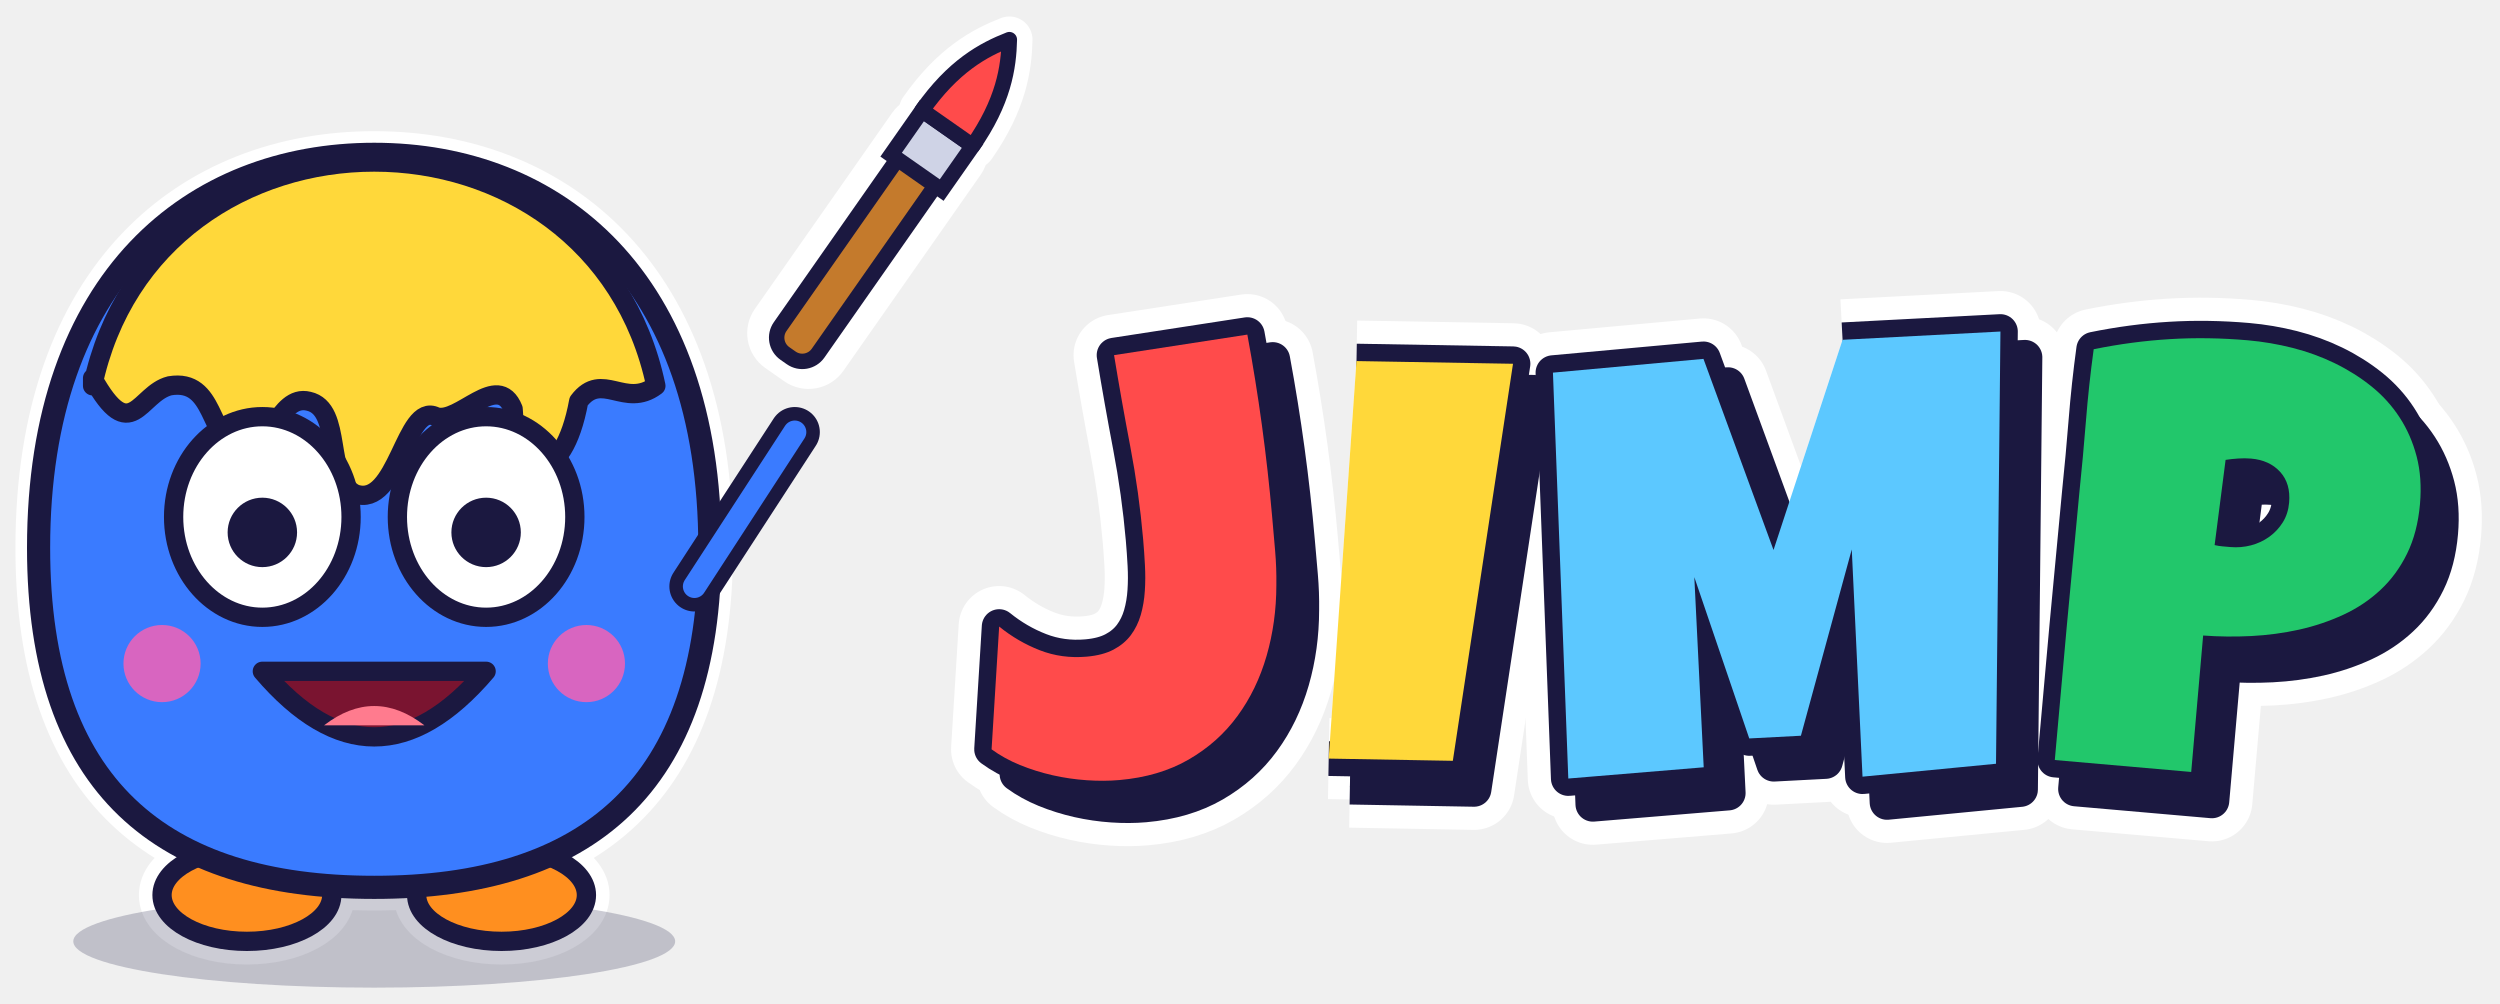
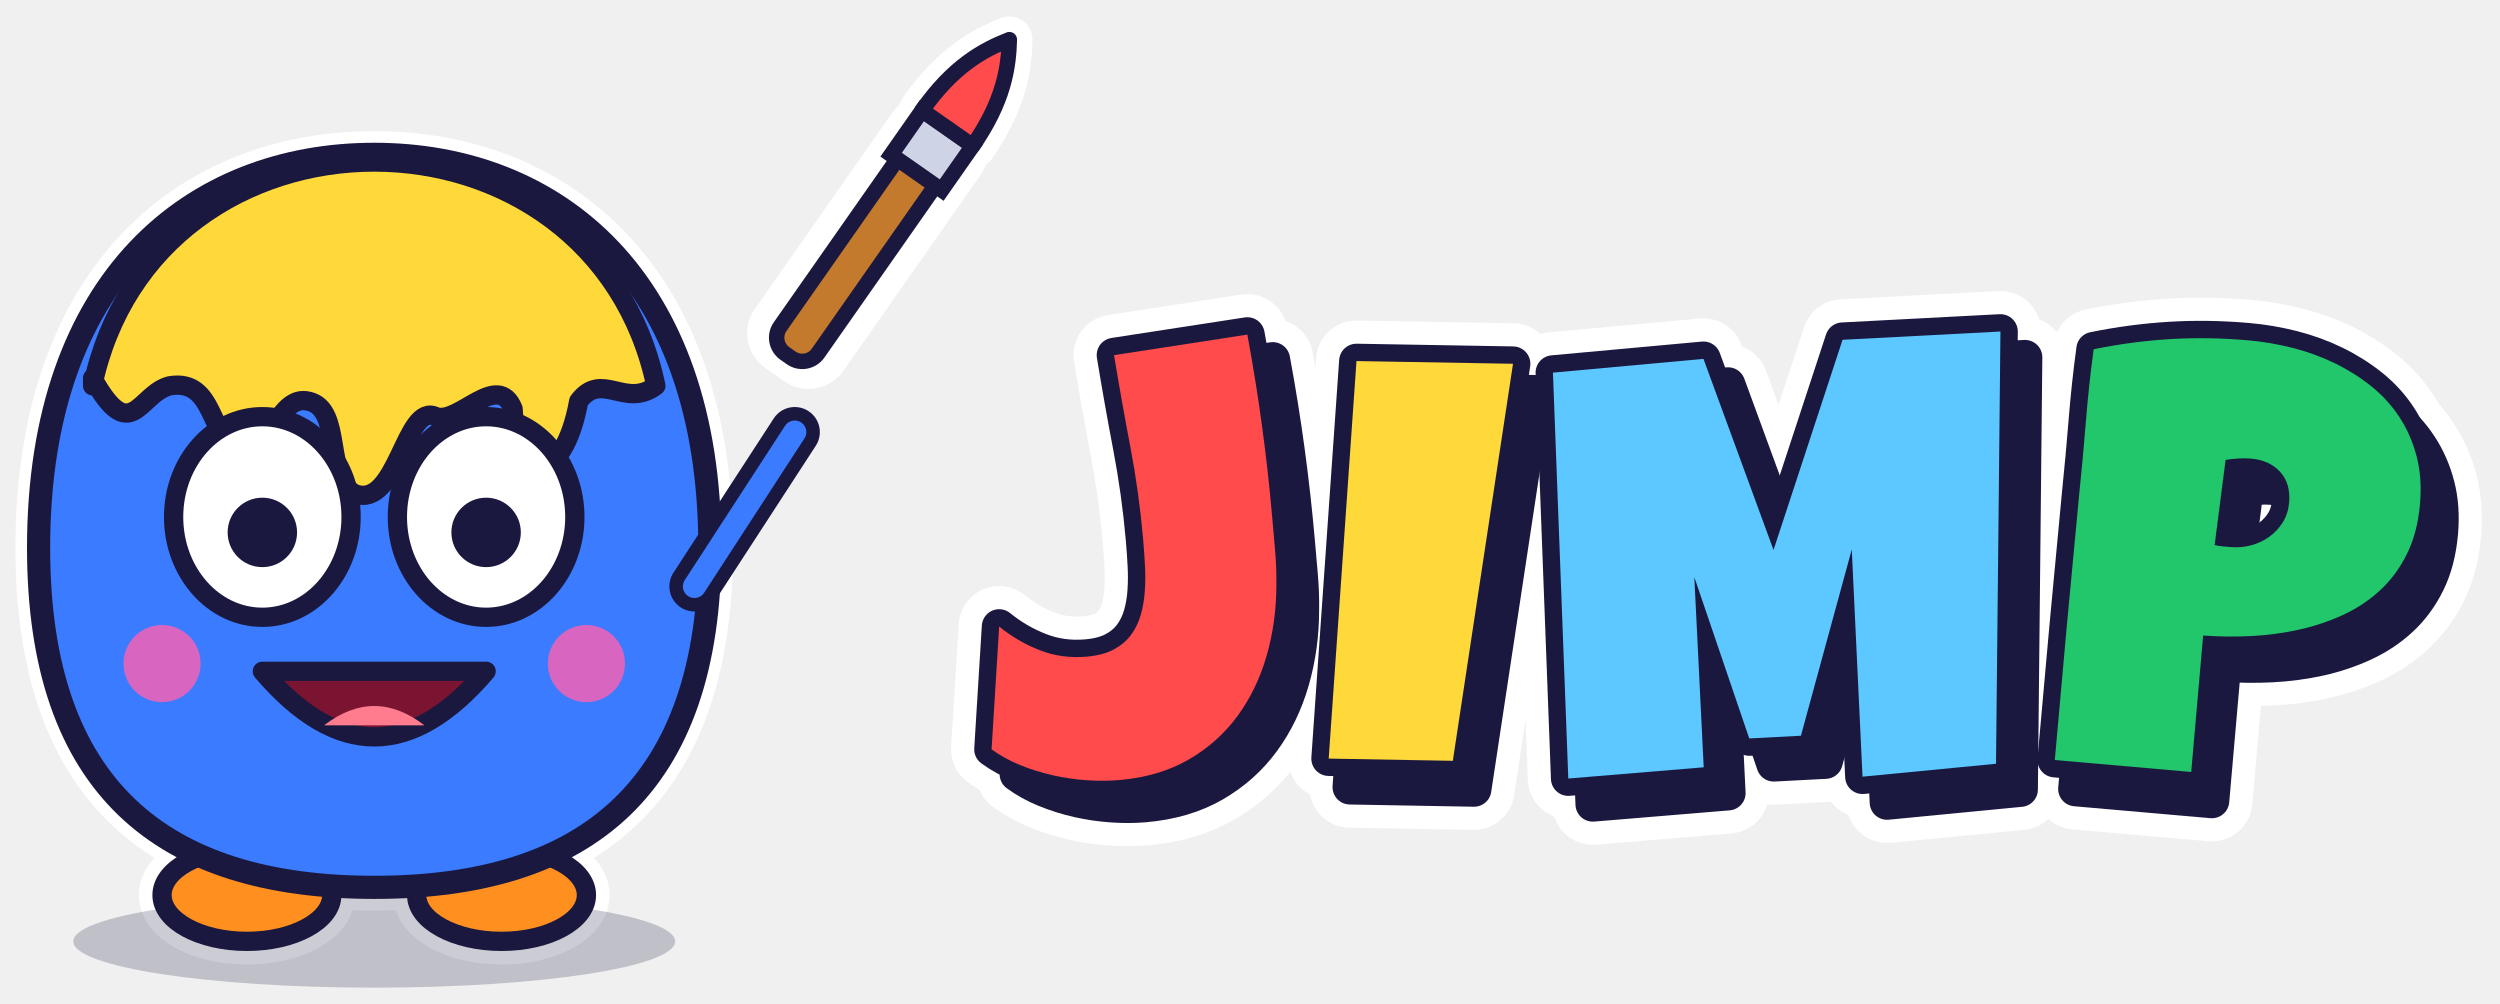
<svg xmlns="http://www.w3.org/2000/svg" viewBox="28 8 648 260" role="img" aria-label="Jimp">
  <g fill="#ffffff" stroke="#ffffff" stroke-width="12" stroke-linejoin="round">
    <ellipse cx="92" cy="240" rx="22" ry="12" />
    <ellipse cx="158" cy="240" rx="22" ry="12" />
    <path d="M38 150C38 80 78 48 125 48s87 32 87 102c0 62-32 88-87 88S38 212 38 150z" />
    <path d="M208 160l26-40" stroke-linecap="round" />
    <g transform="rotate(35 238 92)">
      <rect x="230" y="30" width="16" height="72" rx="5" />
      <path d="M230 30c0-14 4-22 8-28 4 6 8 14 8 28z" />
    </g>
  </g>
  <g fill="#ffffff" stroke="#ffffff" stroke-width="21" stroke-linejoin="round">
    <g transform="rotate(-5 319.8 153.8)">
-       <path d="M358.63 145.23Q358.63 149.73 358.63 154.15Q358.63 158.56 358.17 163.06Q357.33 172.58 354.06 181.07Q350.78 189.57 345.18 195.96Q339.59 202.36 331.59 206.10Q323.59 209.83 313.23 209.83Q309.19 209.83 304.81 209.14Q300.43 208.46 296.13 207.09Q291.83 205.71 287.90 203.70Q283.98 201.68 280.93 199.01L285.66 167.48Q290.15 171.82 295.63 174.52Q301.12 177.23 307.59 177.23Q311.78 177.23 314.68 176.01Q317.57 174.79 319.48 172.66Q321.38 170.52 322.49 167.67Q323.59 164.81 324.08 161.57Q324.58 158.34 324.69 154.91Q324.81 151.48 324.81 148.13Q324.81 136.02 323.59 124.02Q322.37 112.02 321.46 99.99L356.34 97.70Q358.63 121.47 358.63 145.23" />
-       <path d="M358.63 145.23Q358.63 149.73 358.63 154.15Q358.63 158.56 358.17 163.06Q357.33 172.58 354.06 181.07Q350.78 189.57 345.18 195.96Q339.59 202.36 331.59 206.10Q323.59 209.83 313.23 209.83Q309.19 209.83 304.81 209.14Q300.43 208.46 296.13 207.09Q291.83 205.71 287.90 203.70Q283.98 201.68 280.93 199.01L285.66 167.48Q290.15 171.82 295.63 174.52Q301.12 177.23 307.59 177.23Q311.78 177.23 314.68 176.01Q317.57 174.79 319.48 172.66Q321.38 170.52 322.49 167.67Q323.59 164.81 324.08 161.57Q324.58 158.34 324.69 154.91Q324.81 151.48 324.81 148.13Q324.81 136.02 323.59 124.02Q322.37 112.02 321.46 99.99L356.34 97.70Q358.63 121.47 358.63 145.23" transform="translate(6 7)" />
+       <path d="M358.63 145.23Q358.63 149.73 358.63 154.15Q358.63 158.56 358.17 163.06Q357.33 172.58 354.06 181.07Q350.78 189.57 345.18 195.96Q339.59 202.36 331.59 206.10Q323.59 209.83 313.23 209.83Q309.19 209.83 304.81 209.14Q300.43 208.46 296.13 207.09Q291.83 205.71 287.90 203.70Q283.98 201.68 280.93 199.01L285.66 167.48Q290.15 171.82 295.63 174.52Q301.12 177.23 307.59 177.23Q311.78 177.23 314.68 176.01Q317.57 174.79 319.48 172.66Q321.38 170.52 322.49 167.67Q323.59 164.81 324.08 161.57Q324.58 158.34 324.69 154.91Q324.81 151.48 324.81 148.13Q324.81 136.02 323.59 124.02Q322.37 112.02 321.46 99.99L356.34 97.70Q358.63 121.47 358.63 145.23Z" />
+       <path d="M358.63 145.23Q358.63 149.73 358.63 154.15Q358.63 158.56 358.17 163.06Q357.33 172.58 354.06 181.07Q350.78 189.57 345.18 195.96Q339.59 202.36 331.59 206.10Q323.59 209.83 313.23 209.83Q309.19 209.83 304.81 209.14Q300.43 208.46 296.13 207.09Q291.83 205.71 287.90 203.70Q283.98 201.68 280.93 199.01L285.66 167.48Q290.15 171.82 295.63 174.52Q301.12 177.23 307.59 177.23Q311.78 177.23 314.68 176.01Q317.57 174.79 319.48 172.66Q321.38 170.52 322.49 167.67Q323.59 164.81 324.08 161.57Q324.58 158.34 324.69 154.91Q324.81 151.48 324.81 148.13Q324.81 136.02 323.59 124.02Q322.37 112.02 321.46 99.99L356.34 97.70Q358.63 121.47 358.63 145.23Z" transform="translate(6 7)" />
    </g>
    <g transform="rotate(4 396.3 153.5)">
-       <path d="M376.02 102.88L416.54 100.75L408.16 204.50L376.02 206.17" />
-       <path d="M376.02 102.88L416.54 100.75L408.16 204.50L376.02 206.17" transform="translate(6 7)" />
+       <path d="M376.02 102.88L416.54 100.75L408.16 204.50L376.02 206.17Z" />
+       <path d="M376.02 102.88L416.54 100.75L408.16 204.50L376.02 206.17Z" transform="translate(6 7)" />
    </g>
    <g transform="rotate(-3 490.6 153.6)">
-       <path d="M508.58 96.94L549.56 96.94L542.55 208.76L507.82 210.29L508.12 151.33L492.43 198.86L479.02 198.86L466.99 156.36L466.84 205.71L431.64 206.78L433.17 101.51L472.32 99.99L487.86 150.41" />
-       <path d="M508.58 96.94L549.56 96.94L542.55 208.76L507.82 210.29L508.12 151.33L492.43 198.86L479.02 198.86L466.99 156.36L466.84 205.71L431.64 206.78L433.17 101.51L472.32 99.99L487.86 150.41" transform="translate(6 7)" />
+       <path d="M508.58 96.94L549.56 96.94L542.55 208.76L507.82 210.29L508.12 151.33L492.43 198.86L479.02 198.86L466.99 156.36L466.84 205.71L431.64 206.78L433.17 101.51L472.32 99.99L487.86 150.41Z" />
+       <path d="M508.58 96.94L549.56 96.94L542.55 208.76L507.82 210.29L508.12 151.33L492.43 198.86L479.02 198.86L466.99 156.36L466.84 205.71L431.64 206.78L433.17 101.51L472.32 99.99L487.86 150.41Z" transform="translate(6 7)" />
    </g>
    <g transform="rotate(5 609.6 152.7)">
-       <path d="M653.86 134.72Q653.86 142.11 651.65 147.82Q649.44 153.54 645.59 157.80Q641.75 162.07 636.57 165.04Q631.39 168.01 625.49 169.88Q619.58 171.74 613.26 172.62Q606.94 173.49 600.84 173.57L600.84 209.07L565.35 209.07Q565.35 191.62 565.42 174.33Q565.50 157.04 565.65 139.45Q565.80 130.15 565.73 120.86Q565.65 111.57 566.11 102.12Q575.86 99.23 585.61 97.78Q595.36 96.33 605.72 96.33Q611.58 96.33 617.45 97.28Q623.31 98.24 628.68 100.29Q634.05 102.35 638.66 105.43Q643.27 108.52 646.62 112.79Q649.97 117.05 651.92 122.50Q653.86 127.94 653.86 134.72M620.04 137.31Q620.04 132.36 617.03 129.58Q614.02 126.80 609.22 126.80Q607.62 126.80 605.91 127.07Q604.20 127.33 602.67 127.71L601.76 149.96Q602.82 150.11 603.81 150.11Q604.80 150.11 605.87 150.11Q608.61 150.11 611.17 149.20Q613.72 148.28 615.70 146.57Q617.68 144.85 618.86 142.53Q620.04 140.21 620.04 137.31" />
-       <path d="M653.86 134.72Q653.86 142.11 651.65 147.82Q649.44 153.54 645.59 157.80Q641.75 162.07 636.57 165.04Q631.39 168.01 625.49 169.88Q619.58 171.74 613.26 172.62Q606.94 173.49 600.84 173.57L600.84 209.07L565.35 209.07Q565.35 191.62 565.42 174.33Q565.50 157.04 565.65 139.45Q565.80 130.15 565.73 120.86Q565.65 111.57 566.11 102.12Q575.86 99.23 585.61 97.78Q595.36 96.33 605.72 96.33Q611.58 96.33 617.45 97.28Q623.31 98.24 628.68 100.29Q634.05 102.35 638.66 105.43Q643.27 108.52 646.62 112.79Q649.97 117.05 651.92 122.50Q653.86 127.94 653.86 134.72M620.04 137.31Q620.04 132.36 617.03 129.58Q614.02 126.80 609.22 126.80Q607.62 126.80 605.91 127.07Q604.20 127.33 602.67 127.71L601.76 149.96Q602.82 150.11 603.81 150.11Q604.80 150.11 605.87 150.11Q608.61 150.11 611.17 149.20Q613.72 148.28 615.70 146.57Q617.68 144.85 618.86 142.53Q620.04 140.21 620.04 137.31" transform="translate(6 7)" />
+       <path d="M653.86 134.72Q653.86 142.11 651.65 147.82Q649.44 153.54 645.59 157.80Q641.75 162.07 636.57 165.04Q631.39 168.01 625.49 169.88Q619.58 171.74 613.26 172.62Q606.94 173.49 600.84 173.57L600.84 209.07L565.35 209.07Q565.35 191.62 565.42 174.33Q565.50 157.04 565.65 139.45Q565.80 130.15 565.73 120.86Q565.65 111.57 566.11 102.12Q575.86 99.23 585.61 97.78Q595.36 96.33 605.72 96.33Q611.58 96.33 617.45 97.28Q623.31 98.24 628.68 100.29Q634.05 102.35 638.66 105.43Q643.27 108.52 646.62 112.79Q649.97 117.05 651.92 122.50Q653.86 127.94 653.86 134.72ZM620.04 137.31Q620.04 132.36 617.03 129.58Q614.02 126.80 609.22 126.80Q607.62 126.80 605.91 127.07Q604.20 127.33 602.67 127.71L601.76 149.96Q602.82 150.11 603.81 150.11Q604.80 150.11 605.87 150.11Q608.61 150.11 611.17 149.20Q613.72 148.28 615.70 146.57Q617.68 144.85 618.86 142.53Q620.04 140.21 620.04 137.31Z" />
+       <path d="M653.86 134.72Q653.86 142.11 651.65 147.82Q649.44 153.54 645.59 157.80Q641.75 162.07 636.57 165.04Q631.39 168.01 625.49 169.88Q619.58 171.74 613.26 172.62Q606.94 173.49 600.84 173.57L600.84 209.07L565.35 209.07Q565.35 191.62 565.42 174.33Q565.50 157.04 565.65 139.45Q565.80 130.15 565.73 120.86Q565.65 111.57 566.11 102.12Q575.86 99.23 585.61 97.78Q595.36 96.33 605.72 96.33Q611.58 96.33 617.45 97.28Q623.31 98.24 628.68 100.29Q634.05 102.35 638.66 105.43Q643.27 108.52 646.62 112.79Q649.97 117.05 651.92 122.50Q653.86 127.94 653.86 134.72ZM620.04 137.31Q620.04 132.36 617.03 129.58Q614.02 126.80 609.22 126.80Q607.62 126.80 605.91 127.07Q604.20 127.33 602.67 127.71L601.76 149.96Q602.82 150.11 603.81 150.11Q604.80 150.11 605.87 150.11Q608.61 150.11 611.17 149.20Q613.72 148.28 615.70 146.57Q617.68 144.85 618.86 142.53Q620.04 140.21 620.04 137.31Z" transform="translate(6 7)" />
    </g>
  </g>
  <ellipse cx="125" cy="252" rx="78" ry="12" fill="#1b1840" fill-opacity=".22" />
  <ellipse cx="92" cy="240" rx="22" ry="12" fill="#ff8f1f" stroke="#1b1840" stroke-width="5" />
  <ellipse cx="158" cy="240" rx="22" ry="12" fill="#ff8f1f" stroke="#1b1840" stroke-width="5" />
  <path d="M38 150C38 80 78 48 125 48s87 32 87 102c0 62-32 88-87 88S38 212 38 150z" fill="#3a7bff" stroke="#1b1840" stroke-width="6" />
  <path d="M52 108C60 70 92 50 125 50s65 20 73 58c-8 6-14-4-20 4-4 22-16 22-17 2-4-10-14 4-20 2-8-4-10 24-21 20-8-4-3-22-12-24-8-2-10 14-18 12-8-2-6-18-18-16-8 2-10 16-20-2z" fill="#ffd83a" stroke="#1b1840" stroke-width="5" stroke-linejoin="round" />
  <ellipse cx="96" cy="142" rx="23" ry="26" fill="#fff" stroke="#1b1840" stroke-width="5" />
  <circle cx="96" cy="146" r="9" fill="#1b1840" />
  <ellipse cx="154" cy="142" rx="23" ry="26" fill="#fff" stroke="#1b1840" stroke-width="5" />
  <circle cx="154" cy="146" r="9" fill="#1b1840" />
  <circle cx="70" cy="180" r="10" fill="#ff5fb0" fill-opacity=".8" />
  <circle cx="180" cy="180" r="10" fill="#ff5fb0" fill-opacity=".8" />
  <path d="M96 182q29 34 58 0z" fill="#7a1430" stroke="#1b1840" stroke-width="5" stroke-linejoin="round" />
  <path d="M112 196q13-10 26 0" fill="#ff7b8e" />
  <path d="M208 160l26-40" stroke="#1b1840" stroke-width="13" stroke-linecap="round" />
  <path d="M208 160l26-40" stroke="#3a7bff" stroke-width="6" stroke-linecap="round" />
  <g transform="rotate(35 238 92)">
    <rect x="232" y="40" width="12" height="62" rx="5" fill="#c47a2c" stroke="#1b1840" stroke-width="4" />
    <rect x="230" y="30" width="16" height="14" fill="#cfd3e6" stroke="#1b1840" stroke-width="4" />
    <path d="M230 30c0-14 4-22 8-28 4 6 8 14 8 28z" fill="#ff4b4b" stroke="#1b1840" stroke-width="4" stroke-linejoin="round" />
  </g>
  <g transform="rotate(-5 319.8 153.8)">
-     <path d="M358.63 145.23Q358.63 149.73 358.63 154.15Q358.63 158.56 358.17 163.06Q357.33 172.58 354.06 181.07Q350.78 189.57 345.18 195.96Q339.59 202.36 331.59 206.10Q323.59 209.83 313.23 209.83Q309.19 209.83 304.81 209.14Q300.43 208.46 296.13 207.09Q291.83 205.71 287.90 203.70Q283.98 201.68 280.93 199.01L285.66 167.48Q290.15 171.82 295.63 174.52Q301.12 177.23 307.59 177.23Q311.78 177.23 314.68 176.01Q317.57 174.79 319.48 172.66Q321.38 170.52 322.49 167.67Q323.59 164.81 324.08 161.57Q324.58 158.34 324.69 154.91Q324.81 151.48 324.81 148.13Q324.81 136.02 323.59 124.02Q322.37 112.02 321.46 99.99L356.34 97.70Q358.63 121.47 358.63 145.23" transform="translate(6 7)" fill="#1b1840" stroke="#1b1840" stroke-width="9" stroke-linejoin="round" />
-     <path d="M358.63 145.23Q358.63 149.73 358.63 154.15Q358.63 158.56 358.17 163.06Q357.33 172.58 354.06 181.07Q350.78 189.57 345.18 195.96Q339.59 202.36 331.59 206.10Q323.59 209.83 313.23 209.83Q309.19 209.83 304.81 209.14Q300.43 208.46 296.13 207.09Q291.83 205.71 287.90 203.70Q283.98 201.68 280.93 199.01L285.66 167.48Q290.15 171.82 295.63 174.52Q301.12 177.23 307.59 177.23Q311.78 177.23 314.68 176.01Q317.57 174.79 319.48 172.66Q321.38 170.52 322.49 167.67Q323.59 164.81 324.08 161.57Q324.58 158.34 324.69 154.91Q324.81 151.48 324.81 148.13Q324.81 136.02 323.59 124.02Q322.37 112.02 321.46 99.99L356.34 97.70Q358.63 121.47 358.63 145.23" fill="#ff4b4b" stroke="#1b1840" stroke-width="9" stroke-linejoin="round" paint-order="stroke" />
+     <path d="M358.63 145.23Q358.63 149.73 358.63 154.15Q358.63 158.56 358.17 163.06Q357.33 172.58 354.06 181.07Q350.78 189.57 345.18 195.96Q339.59 202.36 331.59 206.10Q323.59 209.83 313.23 209.83Q309.19 209.83 304.81 209.14Q300.43 208.46 296.13 207.09Q291.83 205.71 287.90 203.70Q283.98 201.68 280.93 199.01L285.66 167.48Q290.15 171.82 295.63 174.52Q301.12 177.23 307.59 177.23Q311.78 177.23 314.68 176.01Q317.57 174.79 319.48 172.66Q321.38 170.52 322.49 167.67Q323.59 164.81 324.08 161.57Q324.58 158.34 324.69 154.91Q324.81 151.48 324.81 148.13Q324.81 136.02 323.59 124.02Q322.37 112.02 321.46 99.99L356.34 97.70Q358.63 121.47 358.63 145.23Z" transform="translate(6 7)" fill="#1b1840" stroke="#1b1840" stroke-width="9" stroke-linejoin="round" />
+     <path d="M358.63 145.23Q358.63 149.73 358.63 154.15Q358.63 158.56 358.17 163.06Q357.33 172.58 354.06 181.07Q350.78 189.57 345.18 195.96Q339.59 202.36 331.59 206.10Q323.59 209.83 313.23 209.83Q309.19 209.83 304.81 209.14Q300.43 208.46 296.13 207.09Q291.83 205.71 287.90 203.70Q283.98 201.68 280.93 199.01L285.66 167.48Q290.15 171.82 295.63 174.52Q301.12 177.23 307.59 177.23Q311.78 177.23 314.68 176.01Q317.57 174.79 319.48 172.66Q321.38 170.52 322.49 167.67Q323.59 164.81 324.08 161.57Q324.58 158.34 324.69 154.91Q324.81 151.48 324.81 148.13Q324.81 136.02 323.59 124.02Q322.37 112.02 321.46 99.99L356.34 97.70Q358.63 121.47 358.63 145.23Z" fill="#ff4b4b" stroke="#1b1840" stroke-width="9" stroke-linejoin="round" paint-order="stroke" />
  </g>
  <g transform="rotate(4 396.3 153.5)">
-     <path d="M376.02 102.88L416.54 100.75L408.16 204.50L376.02 206.17" transform="translate(6 7)" fill="#1b1840" stroke="#1b1840" stroke-width="9" stroke-linejoin="round" />
-     <path d="M376.02 102.88L416.54 100.75L408.16 204.50L376.02 206.17" fill="#ffd83a" stroke="#1b1840" stroke-width="9" stroke-linejoin="round" paint-order="stroke" />
+     <path d="M376.02 102.88L416.54 100.75L408.16 204.50L376.02 206.17Z" transform="translate(6 7)" fill="#1b1840" stroke="#1b1840" stroke-width="9" stroke-linejoin="round" />
+     <path d="M376.02 102.88L416.54 100.75L408.16 204.50L376.02 206.17Z" fill="#ffd83a" stroke="#1b1840" stroke-width="9" stroke-linejoin="round" paint-order="stroke" />
  </g>
  <g transform="rotate(-3 490.6 153.6)">
-     <path d="M508.58 96.94L549.56 96.94L542.55 208.76L507.82 210.29L508.12 151.33L492.43 198.86L479.02 198.86L466.99 156.36L466.84 205.71L431.64 206.78L433.17 101.51L472.32 99.99L487.86 150.41" transform="translate(6 7)" fill="#1b1840" stroke="#1b1840" stroke-width="9" stroke-linejoin="round" />
-     <path d="M508.58 96.94L549.56 96.94L542.55 208.76L507.82 210.29L508.12 151.33L492.43 198.86L479.02 198.86L466.99 156.36L466.84 205.71L431.64 206.78L433.17 101.51L472.32 99.99L487.86 150.41" fill="#5cc8ff" stroke="#1b1840" stroke-width="9" stroke-linejoin="round" paint-order="stroke" />
+     <path d="M508.58 96.94L549.56 96.94L542.55 208.76L507.82 210.29L508.12 151.33L492.43 198.86L479.02 198.86L466.99 156.36L466.84 205.71L431.64 206.78L433.17 101.51L472.32 99.99L487.86 150.41Z" transform="translate(6 7)" fill="#1b1840" stroke="#1b1840" stroke-width="9" stroke-linejoin="round" />
+     <path d="M508.58 96.94L549.56 96.94L542.55 208.76L507.82 210.29L508.12 151.33L492.43 198.86L479.02 198.86L466.99 156.36L466.84 205.71L431.64 206.78L433.17 101.51L472.32 99.99L487.86 150.41Z" fill="#5cc8ff" stroke="#1b1840" stroke-width="9" stroke-linejoin="round" paint-order="stroke" />
  </g>
  <g transform="rotate(5 609.6 152.7)">
-     <path d="M653.86 134.72Q653.86 142.11 651.65 147.82Q649.44 153.54 645.59 157.80Q641.75 162.07 636.57 165.04Q631.39 168.01 625.49 169.88Q619.58 171.74 613.26 172.62Q606.94 173.49 600.84 173.57L600.84 209.07L565.35 209.07Q565.35 191.62 565.42 174.33Q565.50 157.04 565.65 139.45Q565.80 130.15 565.73 120.86Q565.65 111.57 566.11 102.12Q575.86 99.23 585.61 97.78Q595.36 96.33 605.72 96.33Q611.58 96.33 617.45 97.28Q623.31 98.24 628.68 100.29Q634.05 102.35 638.66 105.43Q643.27 108.52 646.62 112.79Q649.97 117.05 651.92 122.50Q653.86 127.94 653.86 134.72M620.04 137.31Q620.04 132.36 617.03 129.58Q614.02 126.80 609.22 126.80Q607.62 126.80 605.91 127.07Q604.20 127.33 602.67 127.71L601.76 149.96Q602.82 150.11 603.81 150.11Q604.80 150.11 605.87 150.11Q608.61 150.11 611.17 149.20Q613.72 148.28 615.70 146.57Q617.68 144.85 618.86 142.53Q620.04 140.21 620.04 137.31" transform="translate(6 7)" fill="#1b1840" stroke="#1b1840" stroke-width="9" stroke-linejoin="round" />
-     <path d="M653.86 134.72Q653.86 142.11 651.65 147.82Q649.44 153.54 645.59 157.80Q641.75 162.07 636.57 165.04Q631.39 168.01 625.49 169.88Q619.58 171.74 613.26 172.62Q606.94 173.49 600.84 173.57L600.84 209.07L565.35 209.07Q565.35 191.62 565.42 174.33Q565.50 157.04 565.65 139.45Q565.80 130.15 565.73 120.86Q565.65 111.57 566.11 102.12Q575.86 99.23 585.61 97.78Q595.36 96.33 605.72 96.33Q611.58 96.33 617.45 97.28Q623.31 98.24 628.68 100.29Q634.05 102.35 638.66 105.43Q643.27 108.52 646.62 112.79Q649.97 117.05 651.92 122.50Q653.86 127.94 653.86 134.72M620.04 137.31Q620.04 132.36 617.03 129.58Q614.02 126.80 609.22 126.80Q607.62 126.80 605.91 127.07Q604.20 127.33 602.67 127.71L601.76 149.96Q602.82 150.11 603.81 150.11Q604.80 150.11 605.87 150.11Q608.61 150.11 611.17 149.20Q613.72 148.28 615.70 146.57Q617.68 144.85 618.86 142.53Q620.04 140.21 620.04 137.31" fill="#22c76b" stroke="#1b1840" stroke-width="9" stroke-linejoin="round" paint-order="stroke" />
+     <path d="M653.86 134.72Q653.86 142.11 651.65 147.82Q649.44 153.54 645.59 157.80Q641.75 162.07 636.57 165.04Q631.39 168.01 625.49 169.88Q619.58 171.74 613.26 172.62Q606.94 173.49 600.84 173.57L600.84 209.07L565.35 209.07Q565.35 191.62 565.42 174.33Q565.50 157.04 565.65 139.45Q565.80 130.15 565.73 120.86Q565.65 111.57 566.11 102.12Q575.86 99.23 585.61 97.78Q595.36 96.33 605.72 96.33Q611.58 96.33 617.45 97.28Q623.31 98.24 628.68 100.29Q634.05 102.35 638.66 105.43Q643.27 108.52 646.62 112.79Q649.97 117.05 651.92 122.50Q653.86 127.94 653.86 134.72ZM620.04 137.31Q620.04 132.36 617.03 129.58Q614.02 126.80 609.22 126.80Q607.62 126.80 605.91 127.07Q604.20 127.33 602.67 127.71L601.76 149.96Q602.82 150.11 603.81 150.11Q604.80 150.11 605.87 150.11Q608.61 150.11 611.17 149.20Q613.72 148.28 615.70 146.57Q617.68 144.85 618.86 142.53Q620.04 140.21 620.04 137.31Z" transform="translate(6 7)" fill="#1b1840" stroke="#1b1840" stroke-width="9" stroke-linejoin="round" />
+     <path d="M653.86 134.72Q653.86 142.11 651.65 147.82Q649.44 153.54 645.59 157.80Q641.75 162.07 636.57 165.04Q631.39 168.01 625.49 169.88Q619.58 171.74 613.26 172.62Q606.94 173.49 600.84 173.57L600.84 209.07L565.35 209.07Q565.35 191.62 565.42 174.33Q565.50 157.04 565.65 139.45Q565.80 130.15 565.73 120.86Q565.65 111.57 566.11 102.12Q575.86 99.23 585.61 97.78Q595.36 96.33 605.72 96.33Q611.58 96.33 617.45 97.28Q623.31 98.24 628.68 100.29Q634.05 102.35 638.66 105.43Q643.27 108.52 646.62 112.79Q649.97 117.05 651.92 122.50Q653.86 127.94 653.86 134.72ZM620.04 137.31Q620.04 132.36 617.03 129.58Q614.02 126.80 609.22 126.80Q607.62 126.80 605.91 127.07Q604.20 127.33 602.67 127.71L601.76 149.96Q602.82 150.11 603.81 150.11Q604.80 150.11 605.87 150.11Q608.61 150.11 611.17 149.20Q613.72 148.28 615.70 146.57Q617.68 144.85 618.86 142.53Q620.04 140.21 620.04 137.31Z" fill="#22c76b" stroke="#1b1840" stroke-width="9" stroke-linejoin="round" paint-order="stroke" />
  </g>
</svg>
